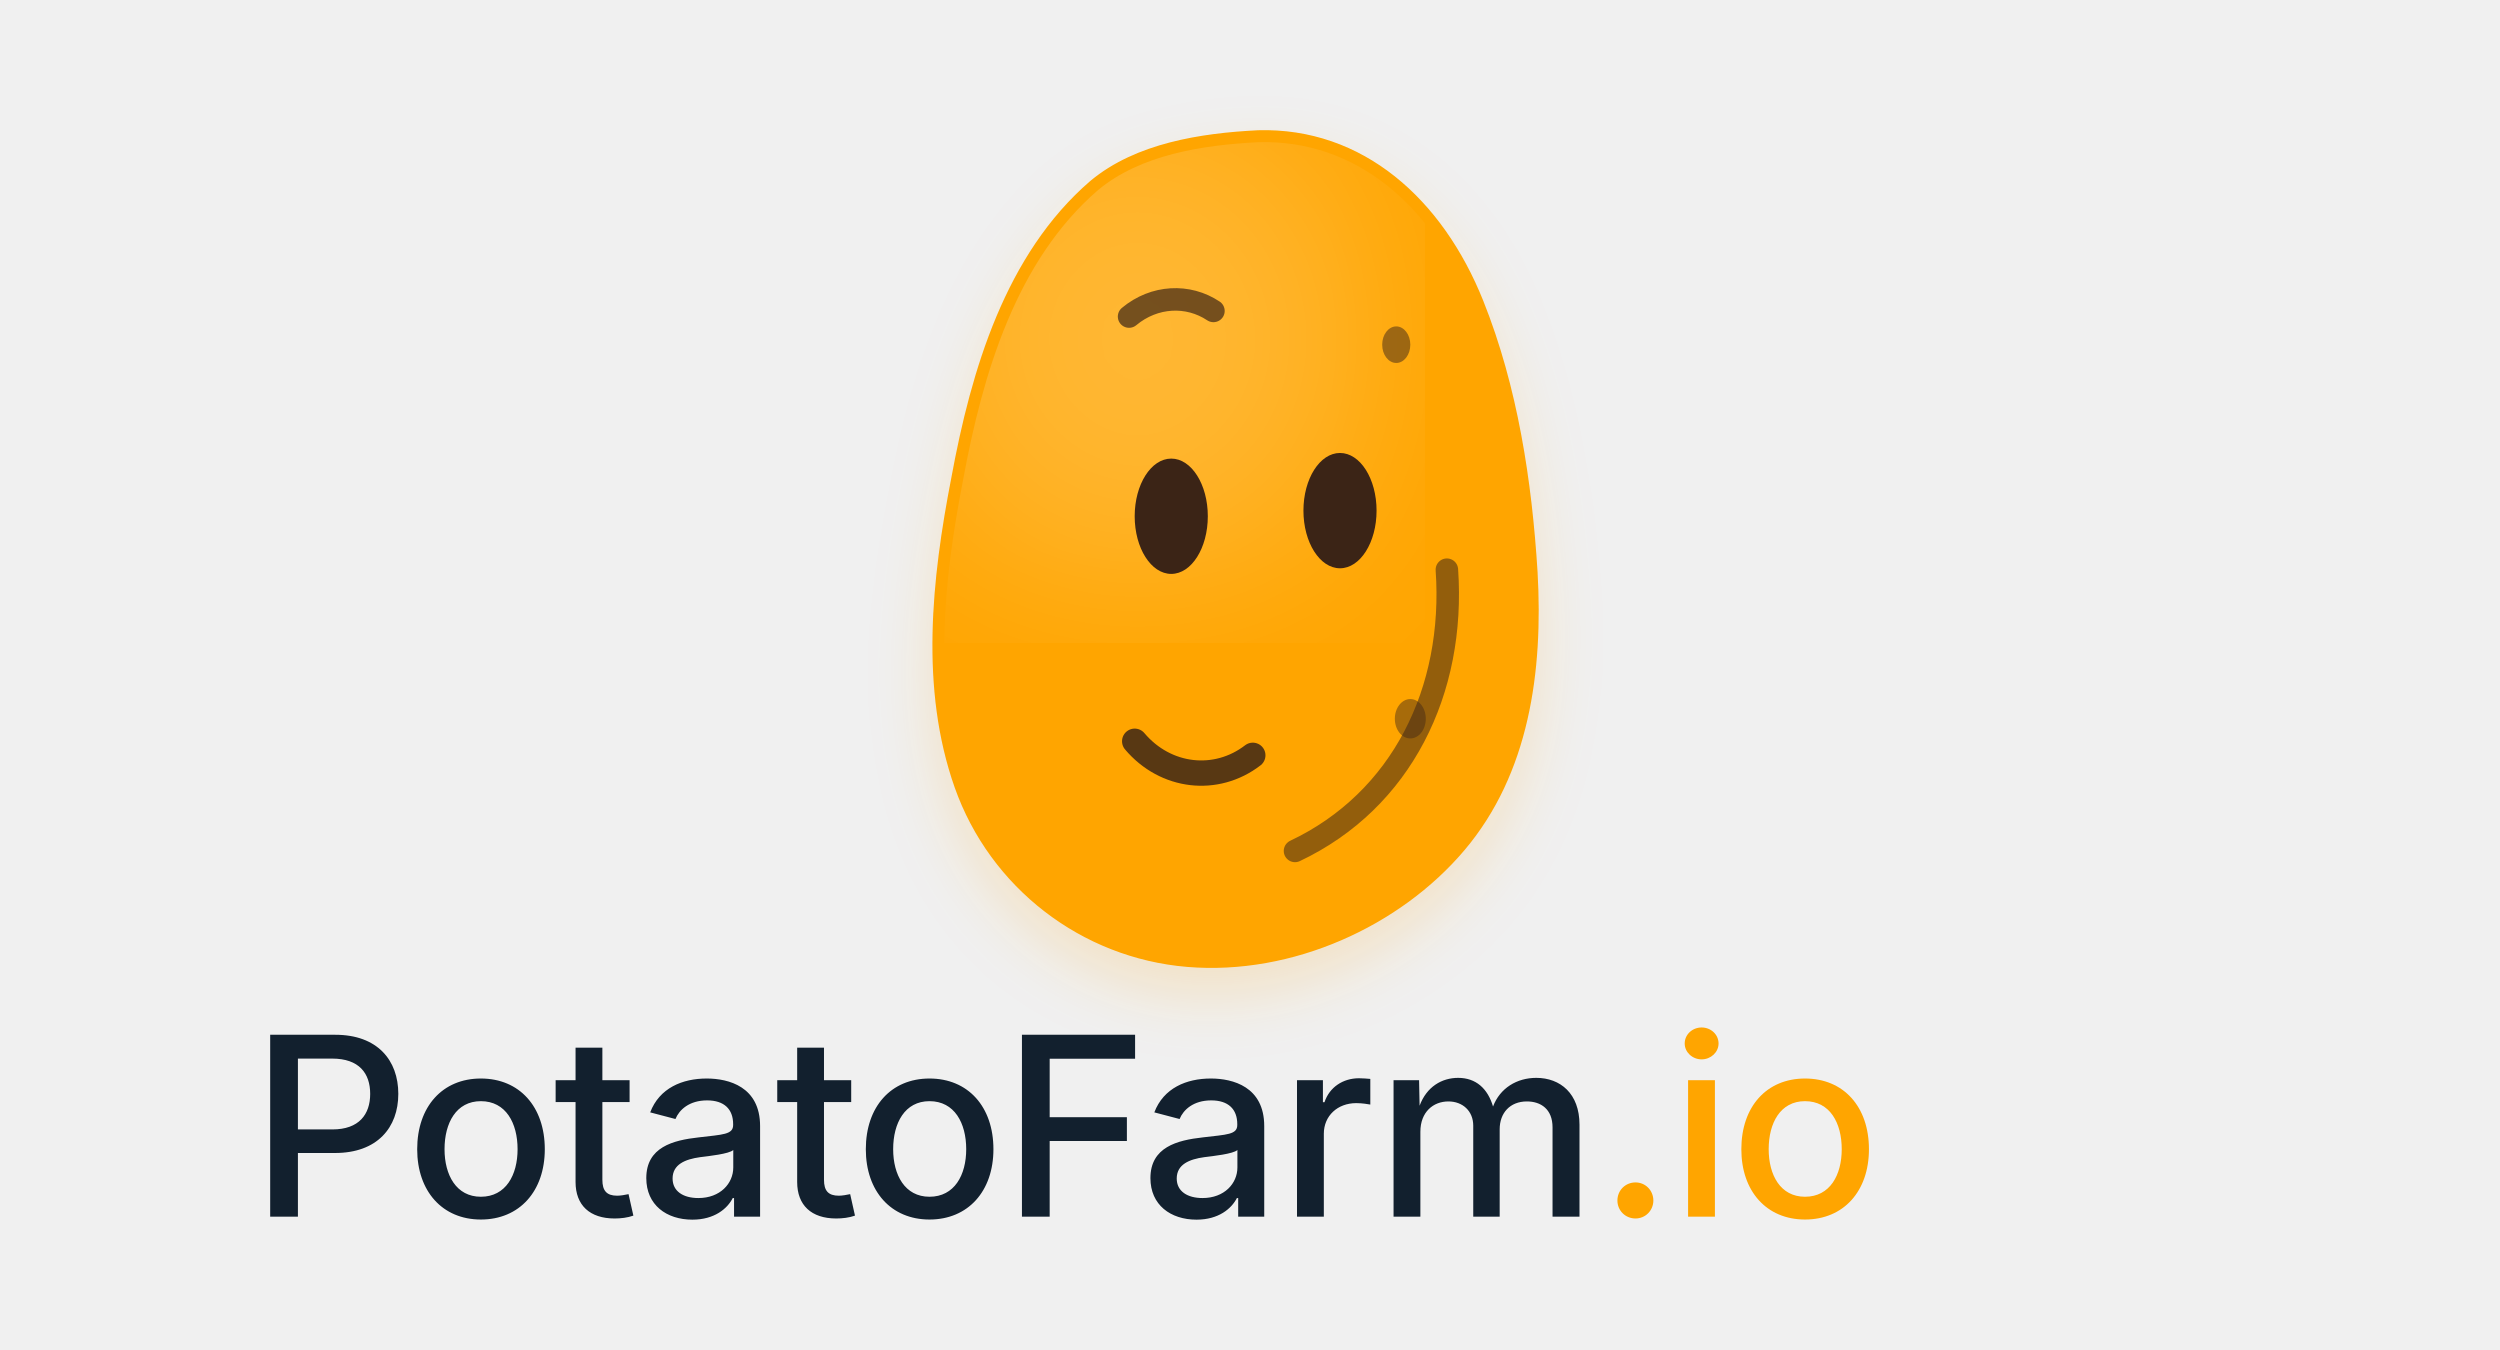
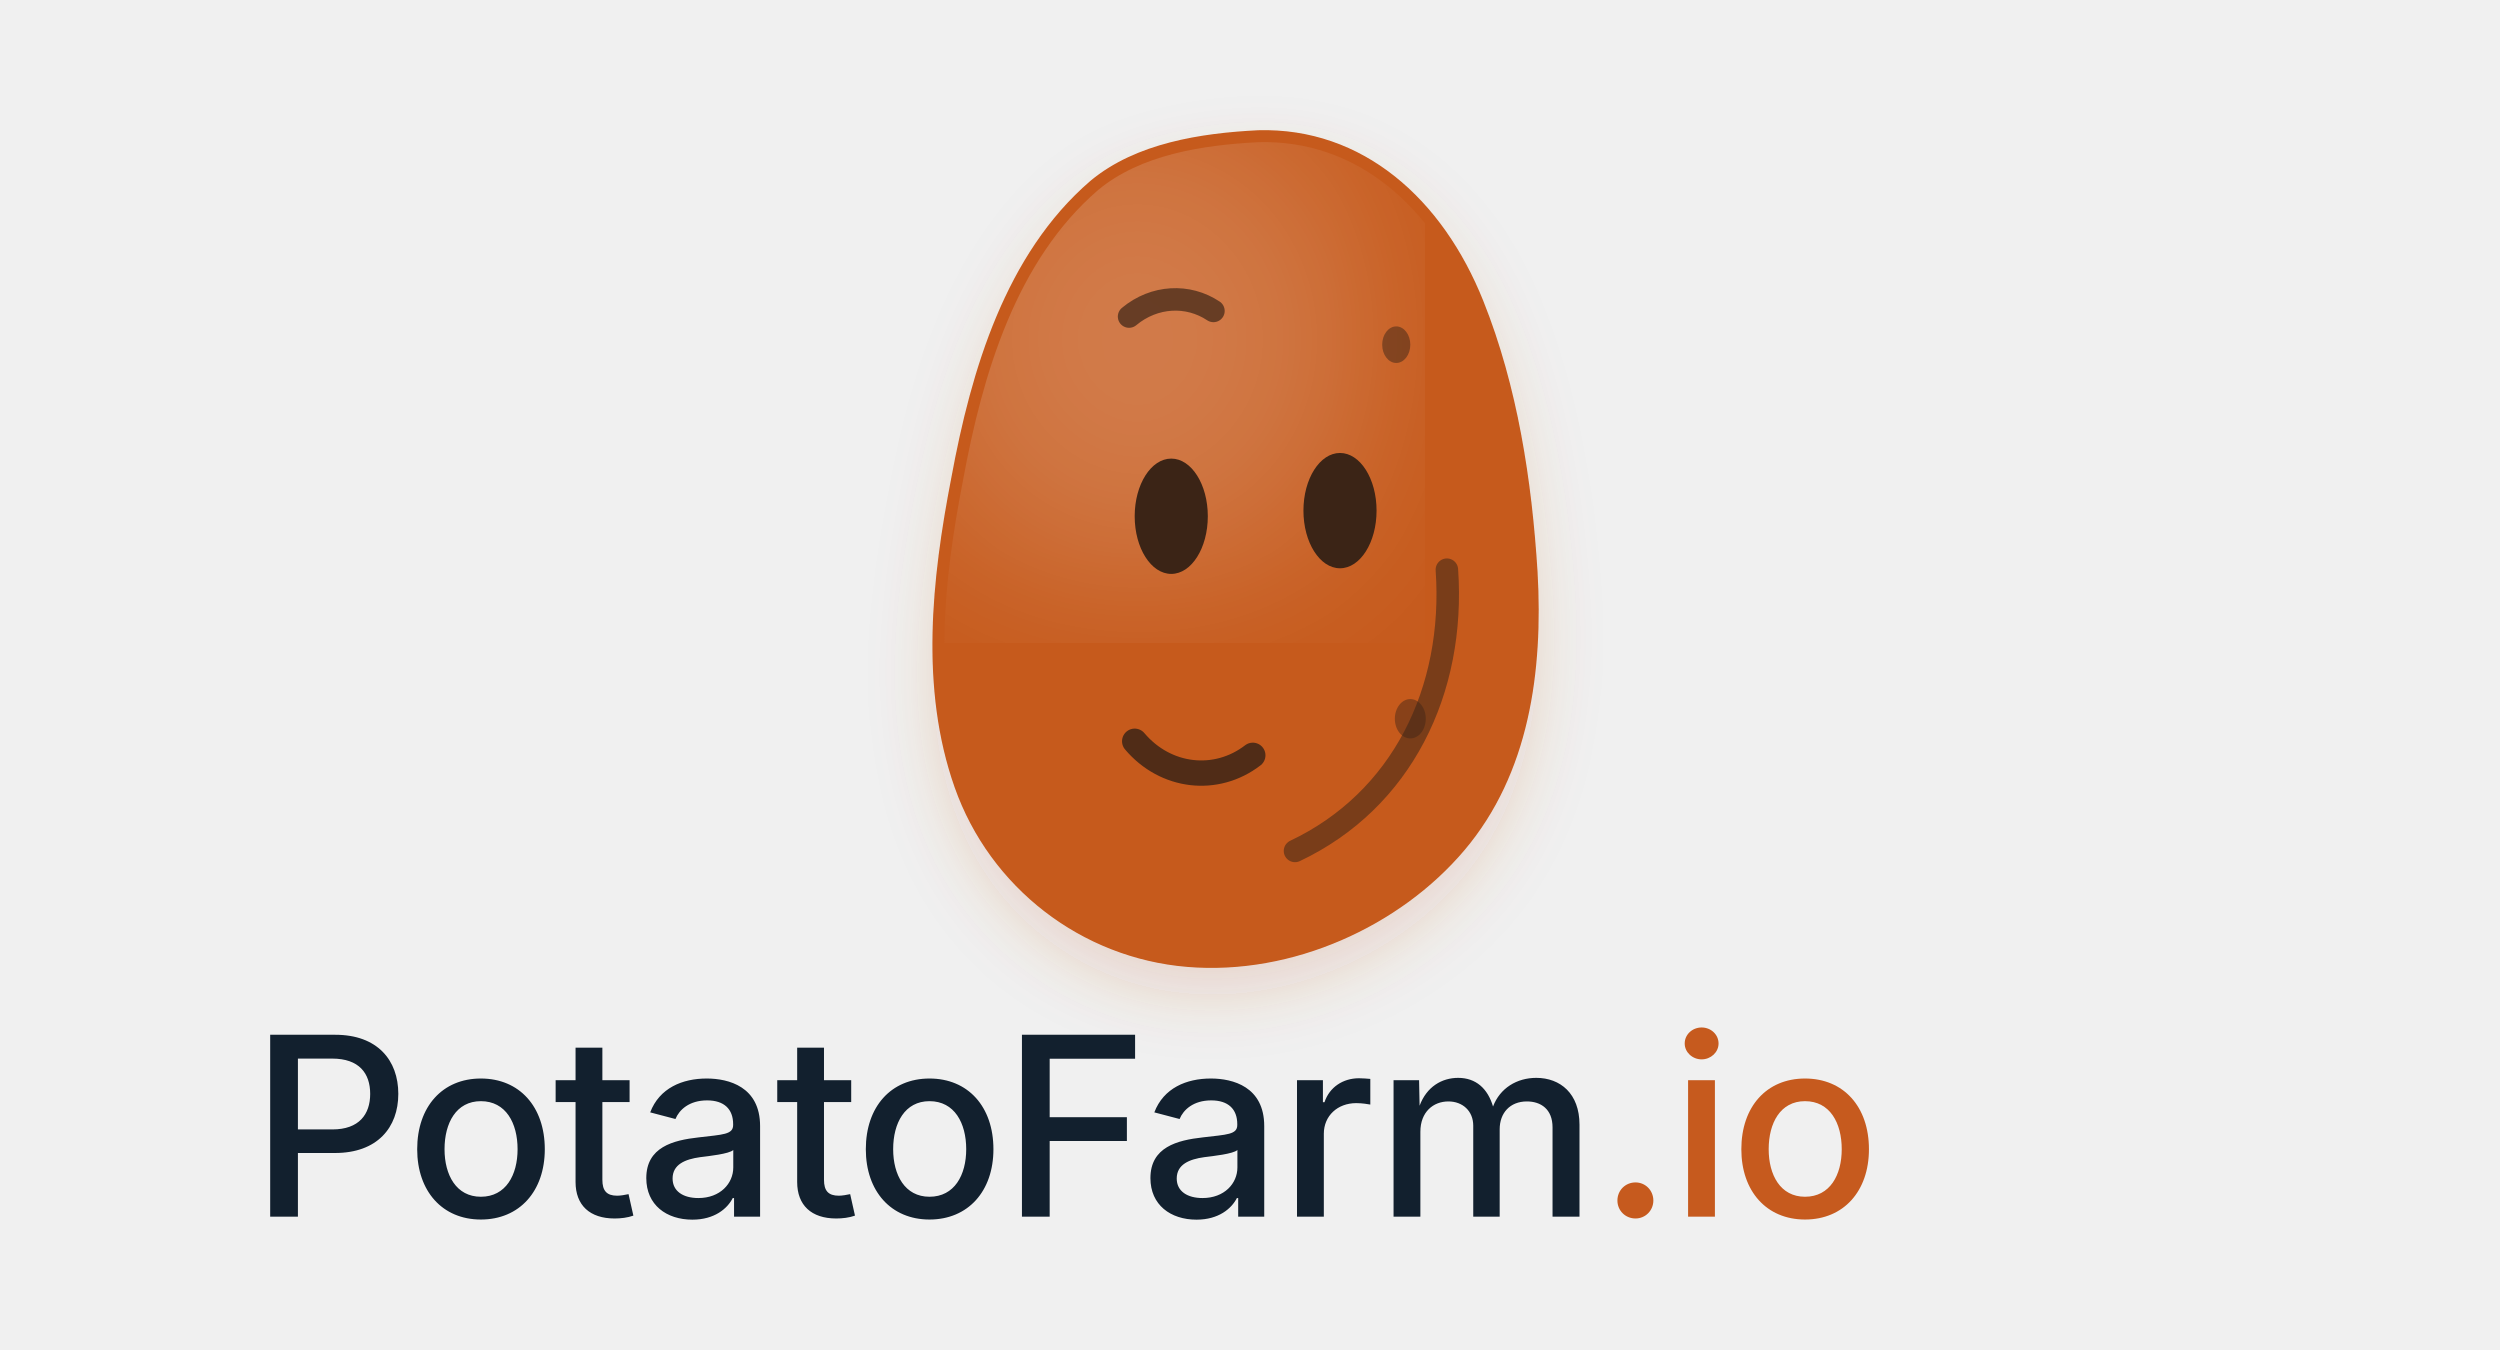
<svg xmlns="http://www.w3.org/2000/svg" viewBox="0 0 300 162" width="300" height="162">
  <g transform="translate(96.0,12) scale(1.6875)">
    <defs>
      <linearGradient id="shs1" x1="22%" y1="10%" x2="74%" y2="90%">
-         <stop offset="0" stop-color="#FFA500" />
-         <stop offset="0.5" stop-color="#FFA500" />
-         <stop offset="1" stop-color="#FFA500" />
+         <stop offset="0" stop-color="#C65A1E" />
+         <stop offset="0.5" stop-color="#C65A1E" />
+         <stop offset="1" stop-color="#C65A1E" />
      </linearGradient>
      <filter id="bls1">
        <feGaussianBlur stdDeviation="7" />
      </filter>
      <filter id="dps1" x="-35%" y="-35%" width="180%" height="180%">
-         <feDropShadow dx="0" dy="2" stdDeviation="2.2" flood-color="#FFA500" flood-opacity="0.18" />
+         <feDropShadow dx="0" dy="2" stdDeviation="2.2" flood-color="#C65A1E" flood-opacity="0.18" />
      </filter>
      <clipPath id="cps1">
        <path d="M32.6,3.0 C39.6,2.8 45.0,7.6 47.8,14.6 C50.2,20.6 51.2,27.2 51.6,33.6 C52.0,40.6 51.0,47.6 46.6,52.8 C42.2,58.0 34.8,61.4 27.6,60.8 C20.4,60.2 14.2,55.4 11.8,48.6 C9.4,41.8 10.2,34.2 11.6,27.0 C13.0,19.4 15.4,11.4 21.2,6.4 C24.2,3.9 28.6,3.2 32.6,3.0 Z" />
      </clipPath>
    </defs>
-     <path d="M32.6,3.0 C39.6,2.8 45.0,7.6 47.8,14.6 C50.2,20.6 51.2,27.2 51.6,33.6 C52.0,40.6 51.0,47.6 46.6,52.8 C42.2,58.0 34.8,61.4 27.6,60.8 C20.4,60.2 14.2,55.4 11.8,48.6 C9.4,41.8 10.2,34.2 11.6,27.0 C13.0,19.4 15.4,11.4 21.2,6.4 C24.2,3.9 28.6,3.2 32.6,3.0 Z" fill="url(#shs1)" stroke="#FFA500" stroke-width="1.7" stroke-linejoin="round" filter="url(#dps1)" />
+     <path d="M32.6,3.0 C39.6,2.8 45.0,7.6 47.8,14.6 C50.2,20.6 51.2,27.2 51.6,33.6 C52.0,40.6 51.0,47.6 46.6,52.8 C42.2,58.0 34.8,61.4 27.6,60.8 C20.4,60.2 14.2,55.4 11.8,48.6 C9.4,41.8 10.2,34.2 11.6,27.0 C13.0,19.4 15.4,11.4 21.2,6.4 C24.2,3.9 28.6,3.2 32.6,3.0 Z" fill="url(#shs1)" stroke="#C65A1E" stroke-width="1.7" stroke-linejoin="round" filter="url(#dps1)" />
    <g clip-path="url(#cps1)">
      <ellipse cx="24" cy="17" rx="17" ry="18" fill="#FFFFFF" opacity="0.20" filter="url(#bls1)" />
    </g>
    <ellipse cx="26.4" cy="29.6" rx="2.6" ry="4.1" fill="#3B2416" />
    <ellipse cx="38.4" cy="29.2" rx="2.6" ry="4.1" fill="#3B2416" />
    <path d="M46.0,33.4 C46.6,42.0 42.8,49.8 35.2,53.4" fill="none" stroke="#3B2416" stroke-width="1.6" stroke-linecap="round" opacity="0.55" />
    <path d="M23.8,45.6 C26.0,48.2 29.6,48.6 32.2,46.6" fill="none" stroke="#3B2416" stroke-width="1.8" stroke-linecap="round" opacity="0.85" />
    <path d="M23.4,15.4 C25.2,13.9 27.6,13.8 29.4,15.0" fill="none" stroke="#3B2416" stroke-width="1.6" stroke-linecap="round" opacity="0.7" />
    <ellipse cx="42.4" cy="17.4" rx="1.0" ry="1.3" fill="#3B2416" opacity="0.5" />
    <ellipse cx="43.4" cy="44.0" rx="1.1" ry="1.4" fill="#3B2416" opacity="0.45" />
  </g>
-   <text x="30" y="146" font-family="Inter,-apple-system,BlinkMacSystemFont,'Segoe UI',Roboto,sans-serif" font-size="30" font-weight="500" letter-spacing="-0.4" fill="#12202E">PotatoFarm<tspan fill="#FFA500">.io</tspan>
+   <text x="30" y="146" font-family="Inter,-apple-system,BlinkMacSystemFont,'Segoe UI',Roboto,sans-serif" font-size="30" font-weight="500" letter-spacing="-0.4" fill="#12202E">PotatoFarm<tspan fill="#C65A1E">.io</tspan>
  </text>
</svg>
